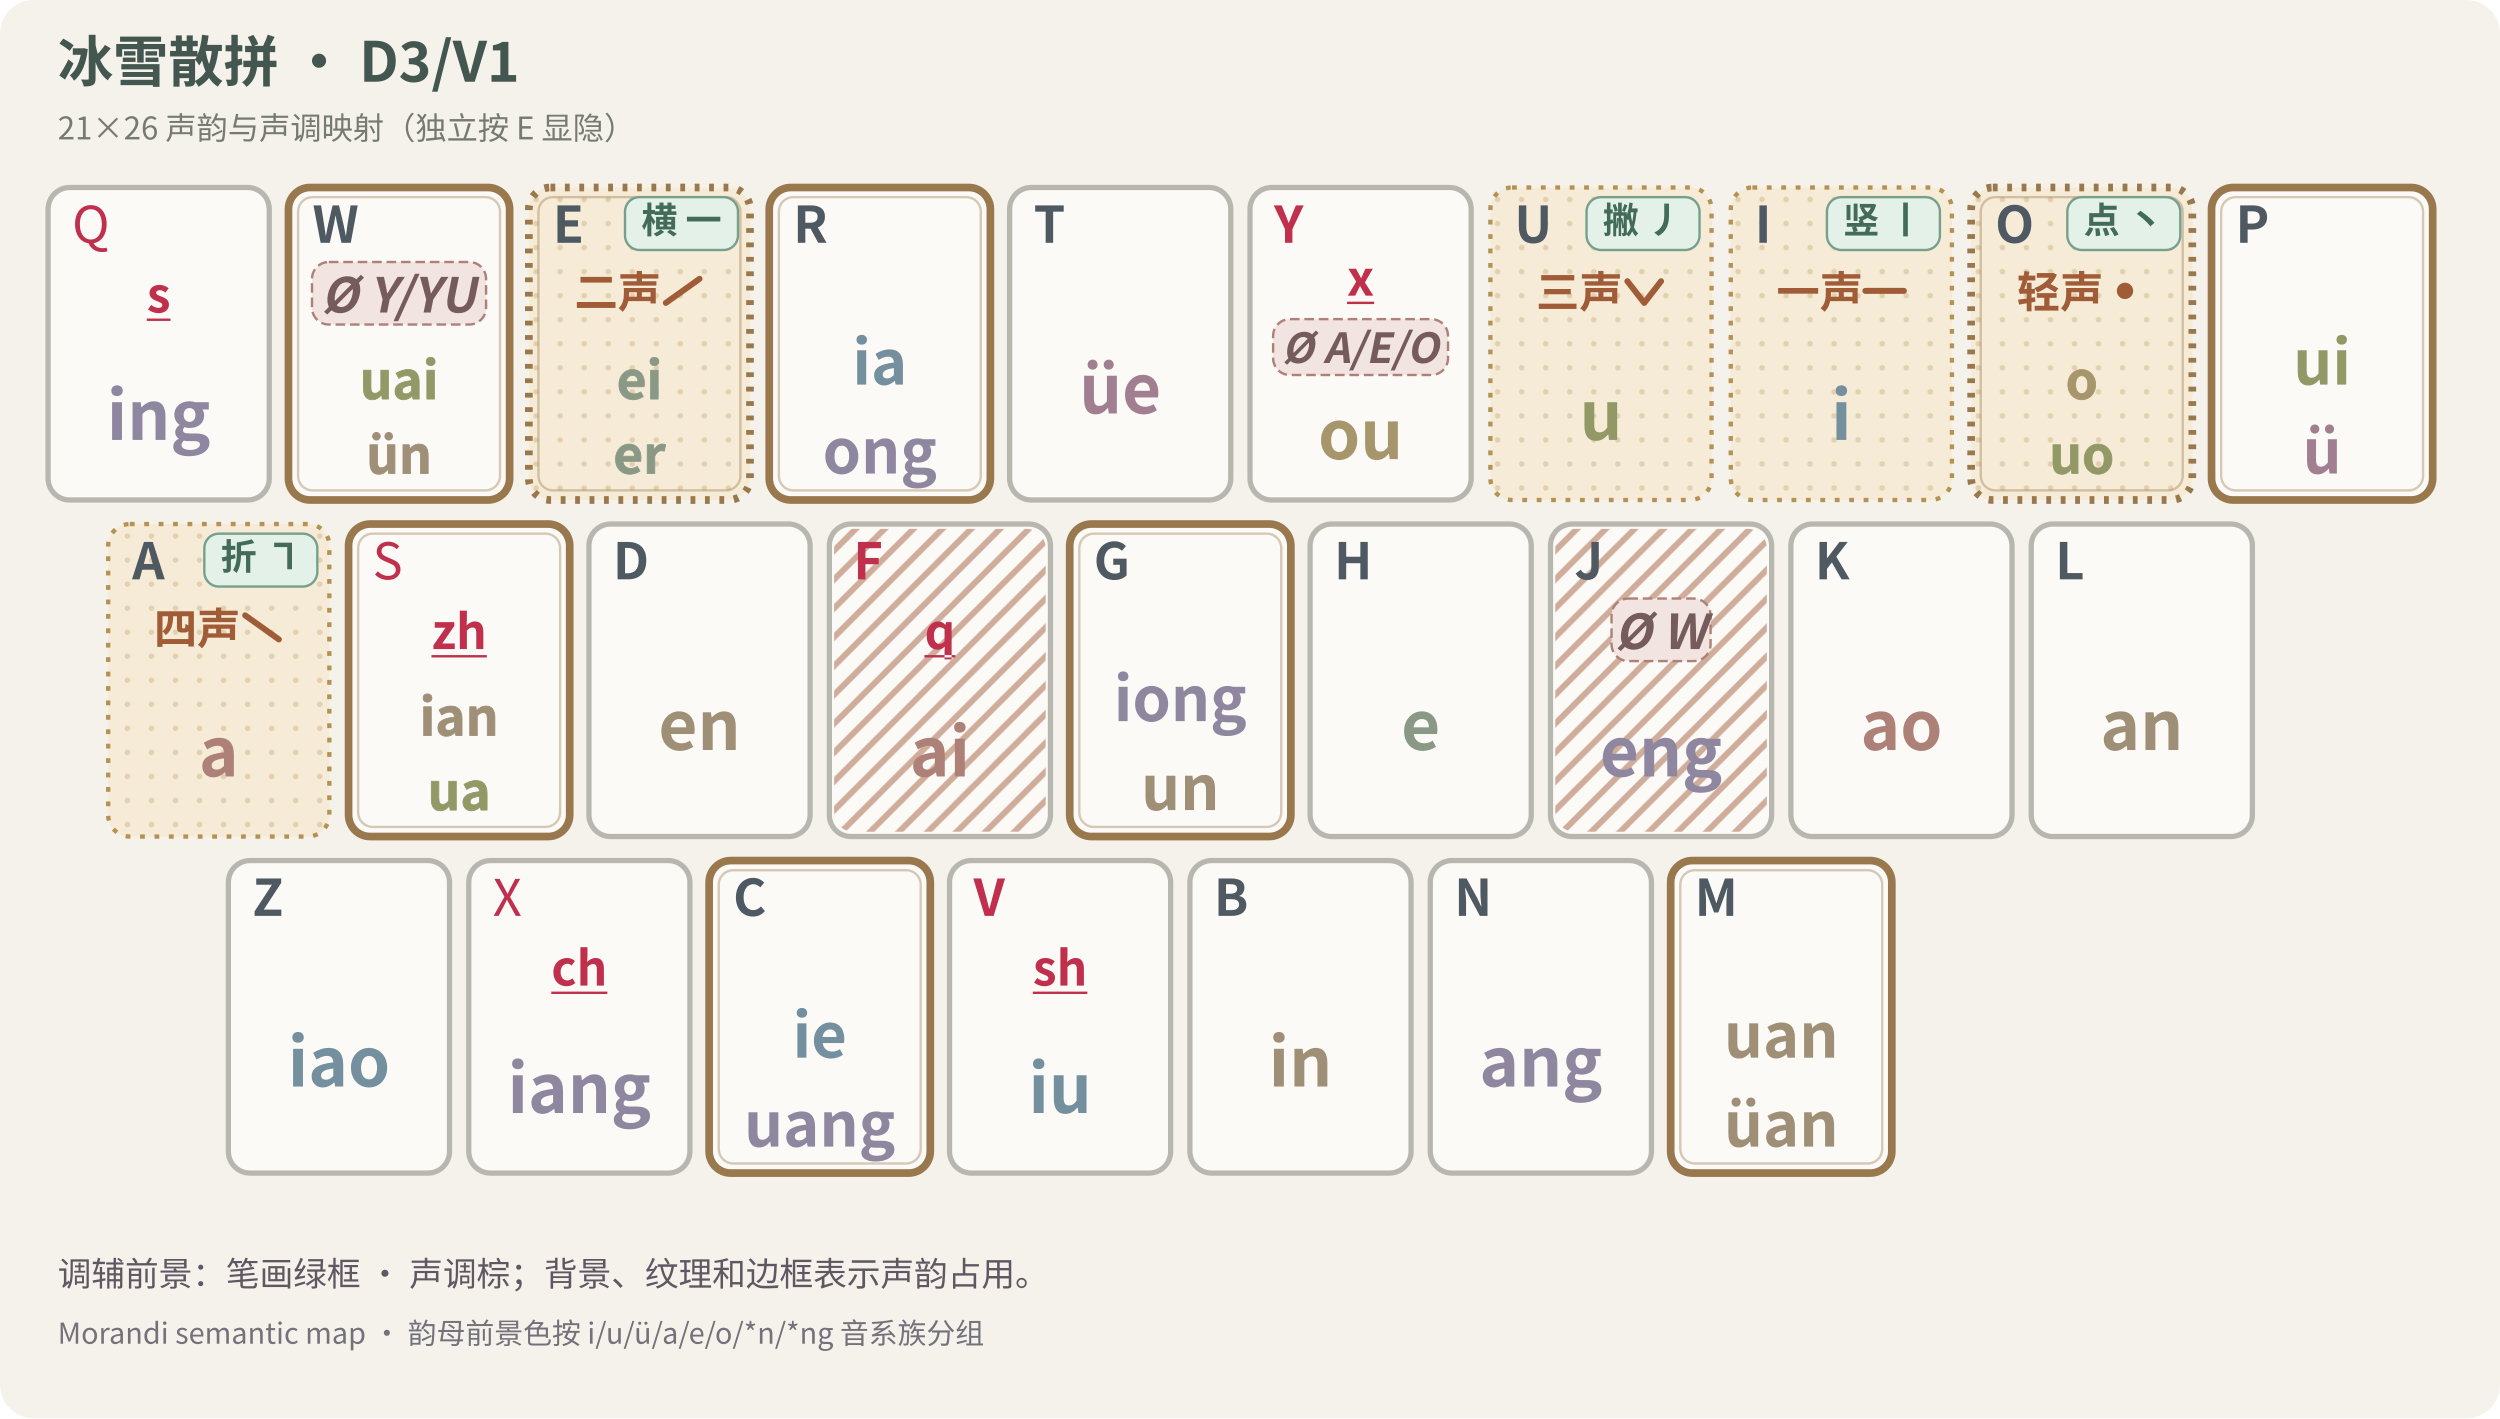
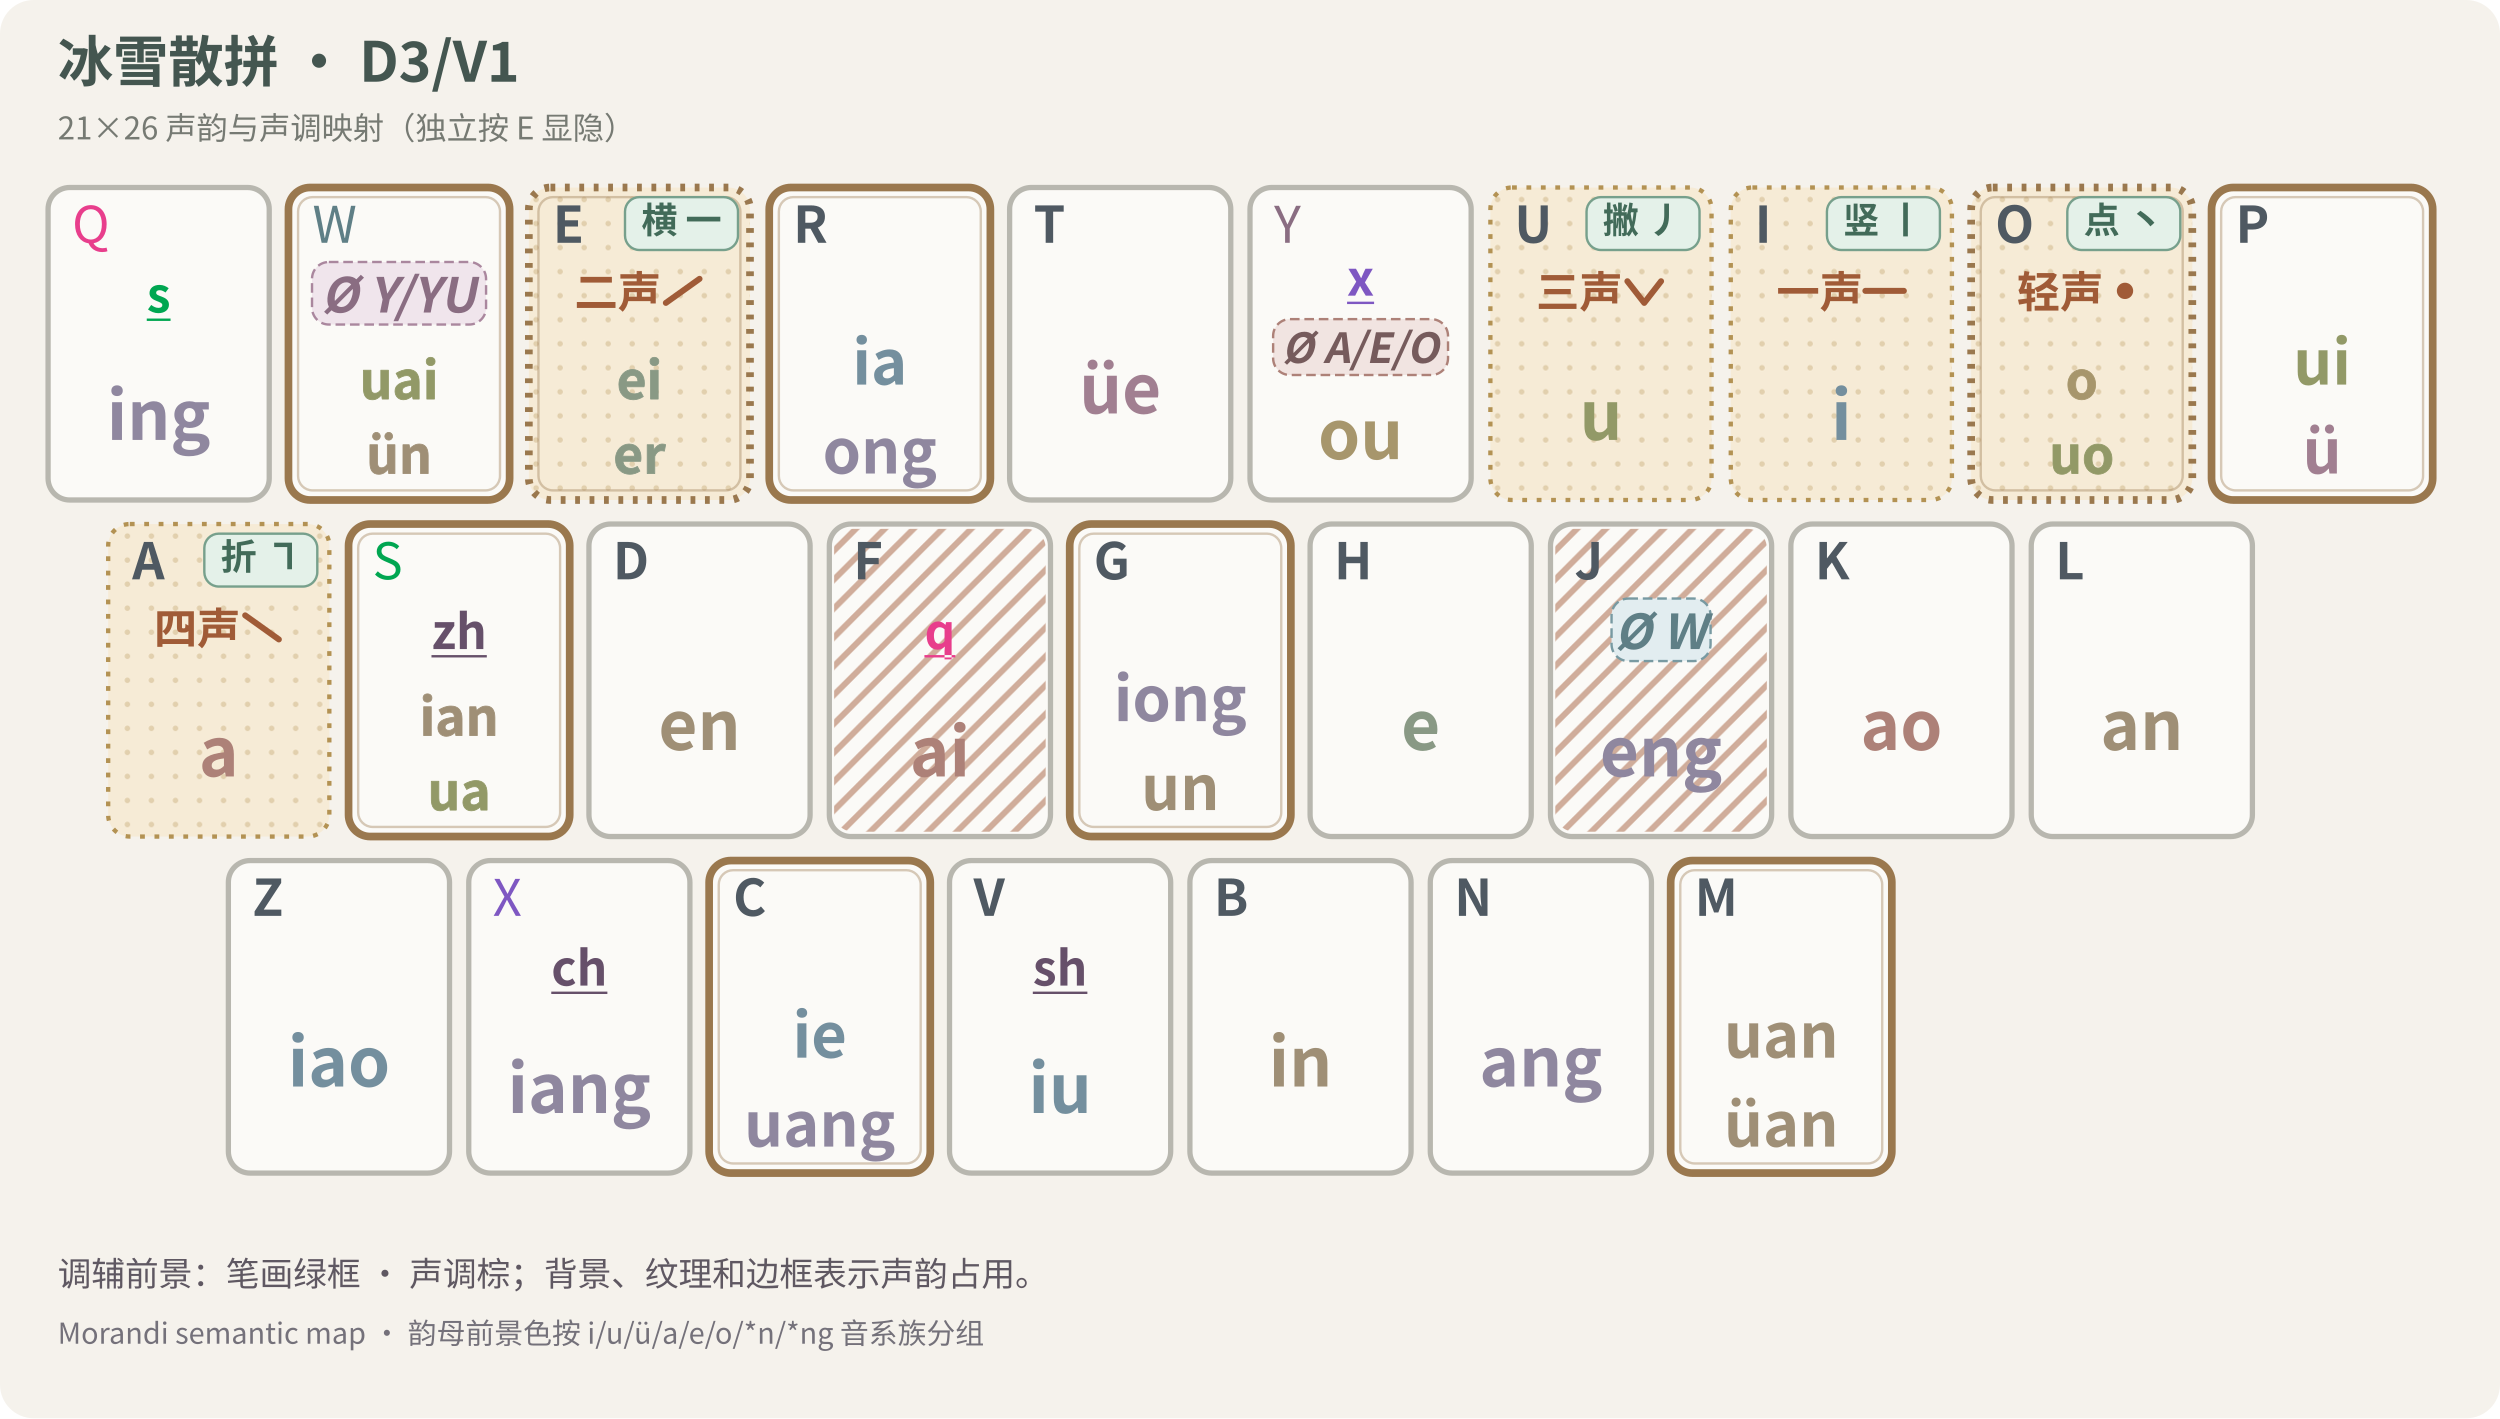
<svg xmlns="http://www.w3.org/2000/svg" class="keysvg nf4-keysvg" viewBox="0 0 1040 590" role="img" aria-labelledby="title desc">
  <defs>
    <pattern id="nf4-both" width="12" height="12" patternUnits="userSpaceOnUse">
      <rect width="12" height="12" fill="#fbfaf7" />
    </pattern>
    <pattern id="nf4-ionly" width="9" height="9" patternUnits="userSpaceOnUse">
      <rect width="9" height="9" fill="#e3eef4" />
      <path d="M2 0V9M7 0V9" stroke="#7399ad" stroke-opacity=".18" />
    </pattern>
    <pattern id="nf4-ronly" width="10" height="10" patternUnits="userSpaceOnUse">
      <rect width="10" height="10" fill="#f6ebd6" />
      <circle cx="3" cy="3" r="1.15" fill="#b39253" fill-opacity=".3" />
    </pattern>
    <pattern id="nf4-none" width="10" height="10" patternUnits="userSpaceOnUse">
      <rect width="10" height="10" fill="#eeece8" />
      <path d="M0 10L10 0" stroke="#aaa6a4" stroke-opacity=".14" />
    </pattern>
    <pattern id="nf4-multi" width="9" height="9" patternUnits="userSpaceOnUse">
      <rect width="9" height="9" fill="#f8efe2" />
      <path d="M-2 2L2-2M0 9L9 0M7 11L11 7" stroke="#9a784e" stroke-width="1.6" stroke-opacity=".27" />
    </pattern>
    <pattern id="nf4-anchor" width="12" height="12" patternUnits="userSpaceOnUse">
      <path d="M-3 3L3-3M0 12L12 0M9 15L15 9" stroke="#a05b37" stroke-width="2.5" stroke-opacity=".48" />
    </pattern>
  </defs>
  <rect width="1040" height="590" rx="14" fill="#f5f2ec" />
  <text x="24" y="34" font-family="Microsoft YaHei UI, Noto Sans CJK SC, sans-serif" font-size="23" fill="#445650" text-anchor="start" font-weight="760">冰雪散拼 · D3/V1</text>
  <text x="24" y="58" font-family="Microsoft YaHei UI, Noto Sans CJK SC, sans-serif" font-size="13" fill="#767a73" text-anchor="start" font-weight="500">21×26 声韵与声调映射（独立按 E 显隐）</text>
  <g data-key="Q" data-role="sound">
    <clipPath id="snow_shenyun_tone-clip-0-0">
      <rect x="23" y="81" width="86" height="124" rx="7" />
    </clipPath>
    <rect x="20" y="78" width="92" height="130" rx="9" fill="#fbfaf7" stroke="#b8b7af" stroke-width="2.2" />
    <g clip-path="url(#snow_shenyun_tone-clip-0-0)">
-       <text x="30" y="101" font-family="Microsoft YaHei UI, Noto Sans CJK SC, sans-serif" font-size="21" fill="#c02f4b" text-anchor="start" font-weight="500" data-key-label="true">Q</text>
-       <text x="66" y="130" text-anchor="middle" font-family="Microsoft YaHei UI, Noto Sans CJK SC, sans-serif" font-size="20" font-weight="700" text-decoration="underline" fill="#c02f4b">s</text>
+       <text x="30" y="101" font-family="Microsoft YaHei UI, Noto Sans CJK SC, sans-serif" font-size="21" fill="#e83e8c" text-anchor="start" font-weight="500" data-key-label="true">Q</text>
+       <text x="66" y="130" text-anchor="middle" font-family="Microsoft YaHei UI, Noto Sans CJK SC, sans-serif" font-size="20" font-weight="700" text-decoration="underline" fill="#00a651">s</text>
      <text x="66" y="183" font-family="Microsoft YaHei UI, Noto Sans CJK SC, sans-serif" font-size="28" fill="#8f879f" text-anchor="middle" font-weight="600" data-final="ing">ing</text>
    </g>
  </g>
  <g data-key="W" data-role="sound" data-multi="true">
    <clipPath id="snow_shenyun_tone-clip-0-1">
      <rect x="123" y="81" width="86" height="124" rx="7" />
    </clipPath>
    <rect x="120" y="78" width="92" height="130" rx="9" fill="#fbfaf7" stroke="#9a784e" stroke-width="3.2" />
    <rect x="124" y="82" width="84" height="122" rx="6" fill="none" stroke="#9a784e" stroke-opacity=".38" />
    <g clip-path="url(#snow_shenyun_tone-clip-0-1)">
-       <text x="130" y="101" font-family="Microsoft YaHei UI, Noto Sans CJK SC, sans-serif" font-size="21" fill="#4f5962" text-anchor="start" font-weight="800" data-key-label="true">W</text>
-       <rect x="129.8" y="109" width="72.4" height="26" rx="7" fill="#f1e4e1" stroke="#ad8178" stroke-dasharray="4 2" />
-       <text x="166" y="130" text-anchor="middle" font-family="Microsoft YaHei UI, Noto Sans CJK SC, sans-serif" font-size="20" font-weight="700" font-style="italic" fill="#765b5c">Ø Y/YU</text>
+       <text x="130" y="101" font-family="Microsoft YaHei UI, Noto Sans CJK SC, sans-serif" font-size="21" fill="#5f7f86" text-anchor="start" font-weight="500" data-key-label="true">W</text>
+       <rect x="129.8" y="109" width="72.4" height="26" rx="7" fill="#f0e5ec" stroke="#aa879e" stroke-dasharray="4 2" />
+       <text x="166" y="130" text-anchor="middle" font-family="Microsoft YaHei UI, Noto Sans CJK SC, sans-serif" font-size="20" font-weight="700" font-style="italic" fill="#8a6d82">Ø Y/YU</text>
      <text x="166" y="166" font-family="Microsoft YaHei UI, Noto Sans CJK SC, sans-serif" font-size="21.39" fill="#929967" text-anchor="middle" font-weight="800" data-final="uai" paint-order="stroke" stroke="#929967" stroke-width="0.35" stroke-linejoin="round">uai</text>
      <text x="166" y="197" font-family="Microsoft YaHei UI, Noto Sans CJK SC, sans-serif" font-size="21.39" fill="#9f8f76" text-anchor="middle" font-weight="800" data-final="vn" paint-order="stroke" stroke="#9f8f76" stroke-width="0.35" stroke-linejoin="round">ün</text>
    </g>
  </g>
  <g data-key="E" data-role="rhyme-auxiliary" data-multi="true">
    <clipPath id="snow_shenyun_tone-clip-0-2">
      <rect x="223" y="81" width="86" height="124" rx="7" />
    </clipPath>
    <rect x="220" y="78" width="92" height="130" rx="9" fill="url(#nf4-ronly)" stroke="#9a784e" stroke-width="3.2" stroke-dasharray="2 4" />
    <rect x="224" y="82" width="84" height="122" rx="6" fill="none" stroke="#9a784e" stroke-opacity=".38" />
    <g clip-path="url(#snow_shenyun_tone-clip-0-2)">
      <text x="230" y="101" font-family="Microsoft YaHei UI, Noto Sans CJK SC, sans-serif" font-size="21" fill="#4f5962" text-anchor="start" font-weight="800" data-key-label="true">E</text>
      <g data-aux-badge="stroke">
        <rect x="260" y="82" width="47" height="22" rx="6" fill="#e4f1e9" stroke="#77a08c" />
        <text x="283.5" y="97" font-family="Microsoft YaHei UI, Noto Sans CJK SC, sans-serif" font-size="15" fill="#426b59" text-anchor="middle" font-weight="750" data-aux-kind="stroke">横 一</text>
      </g>
      <text x="257" y="128" font-family="LXGW WenKai GB, LXGW WenKai, Kaiti SC, STKaiti, KaiTi, AR PL KaitiM GB, serif" font-size="18" fill="#a05b37" text-anchor="middle" font-weight="800" data-aux-kind="tone">二声</text>
      <g transform="translate(284 121)" data-aux-mark="tone" data-tone-mark="ˊ" data-mark-x="284" data-mark-y="121" data-mark-size="18" fill="none" stroke="#a05b37" stroke-width="2.5" stroke-linecap="round" stroke-linejoin="round">
        <path d="M-7 5L7-5" />
      </g>
      <text x="266" y="166" font-family="Microsoft YaHei UI, Noto Sans CJK SC, sans-serif" font-size="21.39" fill="#899985" text-anchor="middle" font-weight="800" data-final="ei" paint-order="stroke" stroke="#899985" stroke-width="0.35" stroke-linejoin="round">ei</text>
      <text x="266" y="197" font-family="Microsoft YaHei UI, Noto Sans CJK SC, sans-serif" font-size="21.39" fill="#899985" text-anchor="middle" font-weight="800" data-final="er" paint-order="stroke" stroke="#899985" stroke-width="0.35" stroke-linejoin="round">er</text>
    </g>
  </g>
  <g data-key="R" data-role="sound" data-multi="true">
    <clipPath id="snow_shenyun_tone-clip-0-3">
      <rect x="323" y="81" width="86" height="124" rx="7" />
    </clipPath>
    <rect x="320" y="78" width="92" height="130" rx="9" fill="#fbfaf7" stroke="#9a784e" stroke-width="3.2" />
    <rect x="324" y="82" width="84" height="122" rx="6" fill="none" stroke="#9a784e" stroke-opacity=".38" />
    <g clip-path="url(#snow_shenyun_tone-clip-0-3)">
      <text x="330" y="101" font-family="Microsoft YaHei UI, Noto Sans CJK SC, sans-serif" font-size="21" fill="#4f5962" text-anchor="start" font-weight="800" data-key-label="true">R</text>
      <text x="366" y="160" font-family="Microsoft YaHei UI, Noto Sans CJK SC, sans-serif" font-size="25.53" fill="#748f9e" text-anchor="middle" font-weight="600" data-final="ia">ia</text>
      <text x="366" y="197" font-family="Microsoft YaHei UI, Noto Sans CJK SC, sans-serif" font-size="25.53" fill="#8f879f" text-anchor="middle" font-weight="600" data-final="ong">ong</text>
    </g>
  </g>
  <g data-key="T" data-role="sound">
    <clipPath id="snow_shenyun_tone-clip-0-4">
      <rect x="423" y="81" width="86" height="124" rx="7" />
    </clipPath>
    <rect x="420" y="78" width="92" height="130" rx="9" fill="#fbfaf7" stroke="#b8b7af" stroke-width="2.2" />
    <g clip-path="url(#snow_shenyun_tone-clip-0-4)">
      <text x="430" y="101" font-family="Microsoft YaHei UI, Noto Sans CJK SC, sans-serif" font-size="21" fill="#4f5962" text-anchor="start" font-weight="800" data-key-label="true">T</text>
      <text x="466" y="172" font-family="Microsoft YaHei UI, Noto Sans CJK SC, sans-serif" font-size="28" fill="#a17f91" text-anchor="middle" font-weight="600" data-final="ve">üe</text>
    </g>
  </g>
  <g data-key="Y" data-role="sound">
    <clipPath id="snow_shenyun_tone-clip-0-5">
      <rect x="523" y="81" width="86" height="124" rx="7" />
    </clipPath>
    <rect x="520" y="78" width="92" height="130" rx="9" fill="#fbfaf7" stroke="#b8b7af" stroke-width="2.2" />
    <g clip-path="url(#snow_shenyun_tone-clip-0-5)">
-       <text x="530" y="101" font-family="Microsoft YaHei UI, Noto Sans CJK SC, sans-serif" font-size="21" fill="#c02f4b" text-anchor="start" font-weight="800" data-key-label="true">Y</text>
-       <text x="566" y="123" text-anchor="middle" font-family="Microsoft YaHei UI, Noto Sans CJK SC, sans-serif" font-size="20" font-weight="700" text-decoration="underline" fill="#c02f4b">x</text>
+       <text x="530" y="101" font-family="Microsoft YaHei UI, Noto Sans CJK SC, sans-serif" font-size="21" fill="#8a6d82" text-anchor="start" font-weight="500" data-key-label="true">Y</text>
+       <text x="566" y="123" text-anchor="middle" font-family="Microsoft YaHei UI, Noto Sans CJK SC, sans-serif" font-size="20" font-weight="700" text-decoration="underline" fill="#7e57c2">x</text>
      <rect x="529.621" y="132.759" width="72.759" height="23.241" rx="7" fill="#f1e4e1" stroke="#ad8178" stroke-dasharray="4 2" />
      <text x="566" y="151" text-anchor="middle" font-family="Microsoft YaHei UI, Noto Sans CJK SC, sans-serif" font-size="17.241" font-weight="700" font-style="italic" fill="#765b5c">Ø A/E/O</text>
      <text x="566" y="191" font-family="Microsoft YaHei UI, Noto Sans CJK SC, sans-serif" font-size="28" fill="#a7966c" text-anchor="middle" font-weight="600" data-final="ou">ou</text>
    </g>
  </g>
  <g data-key="U" data-role="rhyme-auxiliary">
    <clipPath id="snow_shenyun_tone-clip-0-6">
      <rect x="623" y="81" width="86" height="124" rx="7" />
    </clipPath>
    <rect x="620" y="78" width="92" height="130" rx="9" fill="url(#nf4-ronly)" stroke="#b39253" stroke-width="1.8" stroke-dasharray="2 4" />
    <g clip-path="url(#snow_shenyun_tone-clip-0-6)">
      <text x="630" y="101" font-family="Microsoft YaHei UI, Noto Sans CJK SC, sans-serif" font-size="21" fill="#4f5962" text-anchor="start" font-weight="800" data-key-label="true">U</text>
      <g data-aux-badge="stroke">
        <rect x="660" y="82" width="47" height="22" rx="6" fill="#e4f1e9" stroke="#77a08c" />
        <text x="683.5" y="97" font-family="Microsoft YaHei UI, Noto Sans CJK SC, sans-serif" font-size="15" fill="#426b59" text-anchor="middle" font-weight="750" data-aux-kind="stroke">撇 丿</text>
      </g>
      <text x="657" y="128" font-family="LXGW WenKai GB, LXGW WenKai, Kaiti SC, STKaiti, KaiTi, AR PL KaitiM GB, serif" font-size="18" fill="#a05b37" text-anchor="middle" font-weight="800" data-aux-kind="tone">三声</text>
      <g transform="translate(684 121)" data-aux-mark="tone" data-tone-mark="ˇ" data-mark-x="684" data-mark-y="121" data-mark-size="18" fill="none" stroke="#a05b37" stroke-width="2.5" stroke-linecap="round" stroke-linejoin="round">
        <path d="M-7-4L0 5L7-4" />
      </g>
      <text x="666" y="183" font-family="Microsoft YaHei UI, Noto Sans CJK SC, sans-serif" font-size="28" fill="#929967" text-anchor="middle" font-weight="600" data-final="u">u</text>
    </g>
  </g>
  <g data-key="I" data-role="rhyme-auxiliary">
    <clipPath id="snow_shenyun_tone-clip-0-7">
      <rect x="723" y="81" width="86" height="124" rx="7" />
    </clipPath>
    <rect x="720" y="78" width="92" height="130" rx="9" fill="url(#nf4-ronly)" stroke="#b39253" stroke-width="1.8" stroke-dasharray="2 4" />
    <g clip-path="url(#snow_shenyun_tone-clip-0-7)">
      <text x="730" y="101" font-family="Microsoft YaHei UI, Noto Sans CJK SC, sans-serif" font-size="21" fill="#4f5962" text-anchor="start" font-weight="800" data-key-label="true">I</text>
      <g data-aux-badge="stroke">
        <rect x="760" y="82" width="47" height="22" rx="6" fill="#e4f1e9" stroke="#77a08c" />
        <text x="783.5" y="97" font-family="Microsoft YaHei UI, Noto Sans CJK SC, sans-serif" font-size="15" fill="#426b59" text-anchor="middle" font-weight="750" data-aux-kind="stroke">竖 丨</text>
      </g>
      <text x="757" y="128" font-family="LXGW WenKai GB, LXGW WenKai, Kaiti SC, STKaiti, KaiTi, AR PL KaitiM GB, serif" font-size="18" fill="#a05b37" text-anchor="middle" font-weight="800" data-aux-kind="tone">一声</text>
      <g transform="translate(784 121)" data-aux-mark="tone" data-tone-mark="ˉ" data-mark-x="784" data-mark-y="121" data-mark-size="18" fill="none" stroke="#a05b37" stroke-width="2.5" stroke-linecap="round" stroke-linejoin="round">
        <path d="M-8 0H8" />
      </g>
      <text x="766" y="183" font-family="Microsoft YaHei UI, Noto Sans CJK SC, sans-serif" font-size="28" fill="#748f9e" text-anchor="middle" font-weight="600" data-final="i">i</text>
    </g>
  </g>
  <g data-key="O" data-role="rhyme-auxiliary" data-multi="true">
    <clipPath id="snow_shenyun_tone-clip-0-8">
      <rect x="823" y="81" width="86" height="124" rx="7" />
    </clipPath>
    <rect x="820" y="78" width="92" height="130" rx="9" fill="url(#nf4-ronly)" stroke="#9a784e" stroke-width="3.2" stroke-dasharray="2 4" />
    <rect x="824" y="82" width="84" height="122" rx="6" fill="none" stroke="#9a784e" stroke-opacity=".38" />
    <g clip-path="url(#snow_shenyun_tone-clip-0-8)">
      <text x="830" y="101" font-family="Microsoft YaHei UI, Noto Sans CJK SC, sans-serif" font-size="21" fill="#4f5962" text-anchor="start" font-weight="800" data-key-label="true">O</text>
      <g data-aux-badge="stroke">
        <rect x="860" y="82" width="47" height="22" rx="6" fill="#e4f1e9" stroke="#77a08c" />
        <text x="883.5" y="97" font-family="Microsoft YaHei UI, Noto Sans CJK SC, sans-serif" font-size="15" fill="#426b59" text-anchor="middle" font-weight="750" data-aux-kind="stroke">点 丶</text>
      </g>
      <text x="857" y="128" font-family="LXGW WenKai GB, LXGW WenKai, Kaiti SC, STKaiti, KaiTi, AR PL KaitiM GB, serif" font-size="18" fill="#a05b37" text-anchor="middle" font-weight="800" data-aux-kind="tone">轻声</text>
      <g transform="translate(884 121)" data-aux-mark="tone" data-tone-mark="·" data-mark-x="884" data-mark-y="121" data-mark-size="18" fill="none" stroke="#a05b37" stroke-width="2.5" stroke-linecap="round" stroke-linejoin="round">
        <circle cx="0" cy="0" r="3.4" fill="#a05b37" stroke="none" />
      </g>
      <text x="866" y="166" font-family="Microsoft YaHei UI, Noto Sans CJK SC, sans-serif" font-size="21.39" fill="#a7966c" text-anchor="middle" font-weight="800" data-final="o" paint-order="stroke" stroke="#a7966c" stroke-width="0.35" stroke-linejoin="round">o</text>
      <text x="866" y="197" font-family="Microsoft YaHei UI, Noto Sans CJK SC, sans-serif" font-size="21.39" fill="#929967" text-anchor="middle" font-weight="800" data-final="uo" paint-order="stroke" stroke="#929967" stroke-width="0.35" stroke-linejoin="round">uo</text>
    </g>
  </g>
  <g data-key="P" data-role="sound" data-multi="true">
    <clipPath id="snow_shenyun_tone-clip-0-9">
      <rect x="923" y="81" width="86" height="124" rx="7" />
    </clipPath>
    <rect x="920" y="78" width="92" height="130" rx="9" fill="#fbfaf7" stroke="#9a784e" stroke-width="3.2" />
    <rect x="924" y="82" width="84" height="122" rx="6" fill="none" stroke="#9a784e" stroke-opacity=".38" />
    <g clip-path="url(#snow_shenyun_tone-clip-0-9)">
      <text x="930" y="101" font-family="Microsoft YaHei UI, Noto Sans CJK SC, sans-serif" font-size="21" fill="#4f5962" text-anchor="start" font-weight="800" data-key-label="true">P</text>
      <text x="966" y="160" font-family="Microsoft YaHei UI, Noto Sans CJK SC, sans-serif" font-size="25.53" fill="#929967" text-anchor="middle" font-weight="600" data-final="ui">ui</text>
      <text x="966" y="197" font-family="Microsoft YaHei UI, Noto Sans CJK SC, sans-serif" font-size="25.53" fill="#a17f91" text-anchor="middle" font-weight="600" data-final="v">ü</text>
    </g>
  </g>
  <g data-key="A" data-role="rhyme-auxiliary">
    <clipPath id="snow_shenyun_tone-clip-1-0">
      <rect x="48" y="221" width="86" height="124" rx="7" />
    </clipPath>
    <rect x="45" y="218" width="92" height="130" rx="9" fill="url(#nf4-ronly)" stroke="#b39253" stroke-width="1.8" stroke-dasharray="2 4" />
    <g clip-path="url(#snow_shenyun_tone-clip-1-0)">
      <text x="55" y="241" font-family="Microsoft YaHei UI, Noto Sans CJK SC, sans-serif" font-size="21" fill="#4f5962" text-anchor="start" font-weight="800" data-key-label="true">A</text>
      <g data-aux-badge="stroke">
        <rect x="85" y="222" width="47" height="22" rx="6" fill="#e4f1e9" stroke="#77a08c" />
        <text x="108.5" y="237" font-family="Microsoft YaHei UI, Noto Sans CJK SC, sans-serif" font-size="15" fill="#426b59" text-anchor="middle" font-weight="750" data-aux-kind="stroke">折 ㇕</text>
      </g>
      <text x="82" y="268" font-family="LXGW WenKai GB, LXGW WenKai, Kaiti SC, STKaiti, KaiTi, AR PL KaitiM GB, serif" font-size="18" fill="#a05b37" text-anchor="middle" font-weight="800" data-aux-kind="tone">四声</text>
      <g transform="translate(109 261)" data-aux-mark="tone" data-tone-mark="ˋ" data-mark-x="109" data-mark-y="261" data-mark-size="18" fill="none" stroke="#a05b37" stroke-width="2.5" stroke-linecap="round" stroke-linejoin="round">
        <path d="M-7-5L7 5" />
      </g>
      <text x="91" y="323" font-family="Microsoft YaHei UI, Noto Sans CJK SC, sans-serif" font-size="28" fill="#ad8178" text-anchor="middle" font-weight="600" data-final="a">a</text>
    </g>
  </g>
  <g data-key="S" data-role="sound" data-multi="true">
    <clipPath id="snow_shenyun_tone-clip-1-1">
      <rect x="148" y="221" width="86" height="124" rx="7" />
    </clipPath>
    <rect x="145" y="218" width="92" height="130" rx="9" fill="#fbfaf7" stroke="#9a784e" stroke-width="3.2" />
    <rect x="149" y="222" width="84" height="122" rx="6" fill="none" stroke="#9a784e" stroke-opacity=".38" />
    <g clip-path="url(#snow_shenyun_tone-clip-1-1)">
-       <text x="155" y="241" font-family="Microsoft YaHei UI, Noto Sans CJK SC, sans-serif" font-size="21" fill="#c02f4b" text-anchor="start" font-weight="500" data-key-label="true">S</text>
-       <text x="191" y="270" text-anchor="middle" font-family="Microsoft YaHei UI, Noto Sans CJK SC, sans-serif" font-size="20" font-weight="700" text-decoration="underline" fill="#c02f4b">zh</text>
+       <text x="155" y="241" font-family="Microsoft YaHei UI, Noto Sans CJK SC, sans-serif" font-size="21" fill="#00a651" text-anchor="start" font-weight="500" data-key-label="true">S</text>
+       <text x="191" y="270" text-anchor="middle" font-family="Microsoft YaHei UI, Noto Sans CJK SC, sans-serif" font-size="20" font-weight="700" text-decoration="underline" fill="#66506a">zh</text>
      <text x="191" y="306" font-family="Microsoft YaHei UI, Noto Sans CJK SC, sans-serif" font-size="21.39" fill="#9f8f76" text-anchor="middle" font-weight="800" data-final="ian" paint-order="stroke" stroke="#9f8f76" stroke-width="0.35" stroke-linejoin="round">ian</text>
      <text x="191" y="337" font-family="Microsoft YaHei UI, Noto Sans CJK SC, sans-serif" font-size="21.39" fill="#929967" text-anchor="middle" font-weight="800" data-final="ua" paint-order="stroke" stroke="#929967" stroke-width="0.35" stroke-linejoin="round">ua</text>
    </g>
  </g>
  <g data-key="D" data-role="sound">
    <clipPath id="snow_shenyun_tone-clip-1-2">
      <rect x="248" y="221" width="86" height="124" rx="7" />
    </clipPath>
    <rect x="245" y="218" width="92" height="130" rx="9" fill="#fbfaf7" stroke="#b8b7af" stroke-width="2.2" />
    <g clip-path="url(#snow_shenyun_tone-clip-1-2)">
      <text x="255" y="241" font-family="Microsoft YaHei UI, Noto Sans CJK SC, sans-serif" font-size="21" fill="#4f5962" text-anchor="start" font-weight="800" data-key-label="true">D</text>
      <text x="291" y="312" font-family="Microsoft YaHei UI, Noto Sans CJK SC, sans-serif" font-size="28" fill="#9f8f76" text-anchor="middle" font-weight="600" data-final="en">en</text>
    </g>
  </g>
  <g data-key="F" data-role="sound">
    <clipPath id="snow_shenyun_tone-clip-1-3">
      <rect x="348" y="221" width="86" height="124" rx="7" />
    </clipPath>
    <rect x="345" y="218" width="92" height="130" rx="9" fill="#fbfaf7" stroke="#b8b7af" stroke-width="2.2" />
    <rect x="347" y="220" width="88" height="126" rx="8" fill="url(#nf4-anchor)" pointer-events="none" />
    <g clip-path="url(#snow_shenyun_tone-clip-1-3)">
-       <text x="355" y="241" font-family="Microsoft YaHei UI, Noto Sans CJK SC, sans-serif" font-size="21" fill="#c02f4b" text-anchor="start" font-weight="800" data-key-label="true">F</text>
-       <text x="391" y="270" text-anchor="middle" font-family="Microsoft YaHei UI, Noto Sans CJK SC, sans-serif" font-size="20" font-weight="700" text-decoration="underline" fill="#c02f4b">q</text>
+       <text x="355" y="241" font-family="Microsoft YaHei UI, Noto Sans CJK SC, sans-serif" font-size="21" fill="#4f5962" text-anchor="start" font-weight="800" data-key-label="true">F</text>
+       <text x="391" y="270" text-anchor="middle" font-family="Microsoft YaHei UI, Noto Sans CJK SC, sans-serif" font-size="20" font-weight="700" text-decoration="underline" fill="#e83e8c">q</text>
      <text x="391" y="323" font-family="Microsoft YaHei UI, Noto Sans CJK SC, sans-serif" font-size="28" fill="#ad8178" text-anchor="middle" font-weight="600" data-final="ai">ai</text>
    </g>
  </g>
  <g data-key="G" data-role="sound" data-multi="true">
    <clipPath id="snow_shenyun_tone-clip-1-4">
      <rect x="448" y="221" width="86" height="124" rx="7" />
    </clipPath>
    <rect x="445" y="218" width="92" height="130" rx="9" fill="#fbfaf7" stroke="#9a784e" stroke-width="3.2" />
    <rect x="449" y="222" width="84" height="122" rx="6" fill="none" stroke="#9a784e" stroke-opacity=".38" />
    <g clip-path="url(#snow_shenyun_tone-clip-1-4)">
      <text x="455" y="241" font-family="Microsoft YaHei UI, Noto Sans CJK SC, sans-serif" font-size="21" fill="#4f5962" text-anchor="start" font-weight="800" data-key-label="true">G</text>
      <text x="491" y="300" font-family="Microsoft YaHei UI, Noto Sans CJK SC, sans-serif" font-size="25.53" fill="#8f879f" text-anchor="middle" font-weight="600" data-final="iong">iong</text>
      <text x="491" y="337" font-family="Microsoft YaHei UI, Noto Sans CJK SC, sans-serif" font-size="25.53" fill="#9f8f76" text-anchor="middle" font-weight="600" data-final="un">un</text>
    </g>
  </g>
  <g data-key="H" data-role="sound">
    <clipPath id="snow_shenyun_tone-clip-1-5">
      <rect x="548" y="221" width="86" height="124" rx="7" />
    </clipPath>
    <rect x="545" y="218" width="92" height="130" rx="9" fill="#fbfaf7" stroke="#b8b7af" stroke-width="2.2" />
    <g clip-path="url(#snow_shenyun_tone-clip-1-5)">
      <text x="555" y="241" font-family="Microsoft YaHei UI, Noto Sans CJK SC, sans-serif" font-size="21" fill="#4f5962" text-anchor="start" font-weight="800" data-key-label="true">H</text>
      <text x="591" y="312" font-family="Microsoft YaHei UI, Noto Sans CJK SC, sans-serif" font-size="28" fill="#899985" text-anchor="middle" font-weight="600" data-final="e">e</text>
    </g>
  </g>
  <g data-key="J" data-role="sound">
    <clipPath id="snow_shenyun_tone-clip-1-6">
      <rect x="648" y="221" width="86" height="124" rx="7" />
    </clipPath>
    <rect x="645" y="218" width="92" height="130" rx="9" fill="#fbfaf7" stroke="#b8b7af" stroke-width="2.2" />
    <rect x="647" y="220" width="88" height="126" rx="8" fill="url(#nf4-anchor)" pointer-events="none" />
    <g clip-path="url(#snow_shenyun_tone-clip-1-6)">
      <text x="655" y="241" font-family="Microsoft YaHei UI, Noto Sans CJK SC, sans-serif" font-size="21" fill="#4f5962" text-anchor="start" font-weight="800" data-key-label="true">J</text>
-       <rect x="670.4" y="249" width="41.2" height="26" rx="7" fill="#f1e4e1" stroke="#ad8178" stroke-dasharray="4 2" />
-       <text x="691" y="270" text-anchor="middle" font-family="Microsoft YaHei UI, Noto Sans CJK SC, sans-serif" font-size="20" font-weight="700" font-style="italic" fill="#765b5c">Ø W</text>
+       <rect x="670.4" y="249" width="41.2" height="26" rx="7" fill="#e2edf0" stroke="#789aa2" stroke-dasharray="4 2" />
+       <text x="691" y="270" text-anchor="middle" font-family="Microsoft YaHei UI, Noto Sans CJK SC, sans-serif" font-size="20" font-weight="700" font-style="italic" fill="#5f7f86">Ø W</text>
      <text x="691" y="323" font-family="Microsoft YaHei UI, Noto Sans CJK SC, sans-serif" font-size="28" fill="#8f879f" text-anchor="middle" font-weight="600" data-final="eng">eng</text>
    </g>
  </g>
  <g data-key="K" data-role="sound">
    <clipPath id="snow_shenyun_tone-clip-1-7">
      <rect x="748" y="221" width="86" height="124" rx="7" />
    </clipPath>
    <rect x="745" y="218" width="92" height="130" rx="9" fill="#fbfaf7" stroke="#b8b7af" stroke-width="2.2" />
    <g clip-path="url(#snow_shenyun_tone-clip-1-7)">
      <text x="755" y="241" font-family="Microsoft YaHei UI, Noto Sans CJK SC, sans-serif" font-size="21" fill="#4f5962" text-anchor="start" font-weight="800" data-key-label="true">K</text>
      <text x="791" y="312" font-family="Microsoft YaHei UI, Noto Sans CJK SC, sans-serif" font-size="28" fill="#ad8178" text-anchor="middle" font-weight="600" data-final="ao">ao</text>
    </g>
  </g>
  <g data-key="L" data-role="sound">
    <clipPath id="snow_shenyun_tone-clip-1-8">
      <rect x="848" y="221" width="86" height="124" rx="7" />
    </clipPath>
    <rect x="845" y="218" width="92" height="130" rx="9" fill="#fbfaf7" stroke="#b8b7af" stroke-width="2.2" />
    <g clip-path="url(#snow_shenyun_tone-clip-1-8)">
      <text x="855" y="241" font-family="Microsoft YaHei UI, Noto Sans CJK SC, sans-serif" font-size="21" fill="#4f5962" text-anchor="start" font-weight="800" data-key-label="true">L</text>
      <text x="891" y="312" font-family="Microsoft YaHei UI, Noto Sans CJK SC, sans-serif" font-size="28" fill="#9f8f76" text-anchor="middle" font-weight="600" data-final="an">an</text>
    </g>
  </g>
  <g data-key="Z" data-role="sound">
    <clipPath id="snow_shenyun_tone-clip-2-0">
      <rect x="98" y="361" width="86" height="124" rx="7" />
    </clipPath>
    <rect x="95" y="358" width="92" height="130" rx="9" fill="#fbfaf7" stroke="#b8b7af" stroke-width="2.2" />
    <g clip-path="url(#snow_shenyun_tone-clip-2-0)">
      <text x="105" y="381" font-family="Microsoft YaHei UI, Noto Sans CJK SC, sans-serif" font-size="21" fill="#4f5962" text-anchor="start" font-weight="800" data-key-label="true">Z</text>
      <text x="141" y="452" font-family="Microsoft YaHei UI, Noto Sans CJK SC, sans-serif" font-size="28" fill="#748f9e" text-anchor="middle" font-weight="600" data-final="iao">iao</text>
    </g>
  </g>
  <g data-key="X" data-role="sound">
    <clipPath id="snow_shenyun_tone-clip-2-1">
      <rect x="198" y="361" width="86" height="124" rx="7" />
    </clipPath>
    <rect x="195" y="358" width="92" height="130" rx="9" fill="#fbfaf7" stroke="#b8b7af" stroke-width="2.2" />
    <g clip-path="url(#snow_shenyun_tone-clip-2-1)">
-       <text x="205" y="381" font-family="Microsoft YaHei UI, Noto Sans CJK SC, sans-serif" font-size="21" fill="#c02f4b" text-anchor="start" font-weight="500" data-key-label="true">X</text>
-       <text x="241" y="410" text-anchor="middle" font-family="Microsoft YaHei UI, Noto Sans CJK SC, sans-serif" font-size="20" font-weight="700" text-decoration="underline" fill="#c02f4b">ch</text>
+       <text x="205" y="381" font-family="Microsoft YaHei UI, Noto Sans CJK SC, sans-serif" font-size="21" fill="#7e57c2" text-anchor="start" font-weight="500" data-key-label="true">X</text>
+       <text x="241" y="410" text-anchor="middle" font-family="Microsoft YaHei UI, Noto Sans CJK SC, sans-serif" font-size="20" font-weight="700" text-decoration="underline" fill="#66506a">ch</text>
      <text x="241" y="463" font-family="Microsoft YaHei UI, Noto Sans CJK SC, sans-serif" font-size="28" fill="#8f879f" text-anchor="middle" font-weight="600" data-final="iang">iang</text>
    </g>
  </g>
  <g data-key="C" data-role="sound" data-multi="true">
    <clipPath id="snow_shenyun_tone-clip-2-2">
      <rect x="298" y="361" width="86" height="124" rx="7" />
    </clipPath>
    <rect x="295" y="358" width="92" height="130" rx="9" fill="#fbfaf7" stroke="#9a784e" stroke-width="3.2" />
    <rect x="299" y="362" width="84" height="122" rx="6" fill="none" stroke="#9a784e" stroke-opacity=".38" />
    <g clip-path="url(#snow_shenyun_tone-clip-2-2)">
      <text x="305" y="381" font-family="Microsoft YaHei UI, Noto Sans CJK SC, sans-serif" font-size="21" fill="#4f5962" text-anchor="start" font-weight="800" data-key-label="true">C</text>
      <text x="341" y="440" font-family="Microsoft YaHei UI, Noto Sans CJK SC, sans-serif" font-size="25.53" fill="#748f9e" text-anchor="middle" font-weight="600" data-final="ie">ie</text>
      <text x="341" y="477" font-family="Microsoft YaHei UI, Noto Sans CJK SC, sans-serif" font-size="25.53" fill="#8f879f" text-anchor="middle" font-weight="600" data-final="uang">uang</text>
    </g>
  </g>
  <g data-key="V" data-role="sound">
    <clipPath id="snow_shenyun_tone-clip-2-3">
      <rect x="398" y="361" width="86" height="124" rx="7" />
    </clipPath>
    <rect x="395" y="358" width="92" height="130" rx="9" fill="#fbfaf7" stroke="#b8b7af" stroke-width="2.2" />
    <g clip-path="url(#snow_shenyun_tone-clip-2-3)">
-       <text x="405" y="381" font-family="Microsoft YaHei UI, Noto Sans CJK SC, sans-serif" font-size="21" fill="#c02f4b" text-anchor="start" font-weight="800" data-key-label="true">V</text>
-       <text x="441" y="410" text-anchor="middle" font-family="Microsoft YaHei UI, Noto Sans CJK SC, sans-serif" font-size="20" font-weight="700" text-decoration="underline" fill="#c02f4b">sh</text>
+       <text x="405" y="381" font-family="Microsoft YaHei UI, Noto Sans CJK SC, sans-serif" font-size="21" fill="#4f5962" text-anchor="start" font-weight="800" data-key-label="true">V</text>
+       <text x="441" y="410" text-anchor="middle" font-family="Microsoft YaHei UI, Noto Sans CJK SC, sans-serif" font-size="20" font-weight="700" text-decoration="underline" fill="#66506a">sh</text>
      <text x="441" y="463" font-family="Microsoft YaHei UI, Noto Sans CJK SC, sans-serif" font-size="28" fill="#748f9e" text-anchor="middle" font-weight="600" data-final="iu">iu</text>
    </g>
  </g>
  <g data-key="B" data-role="sound">
    <clipPath id="snow_shenyun_tone-clip-2-4">
      <rect x="498" y="361" width="86" height="124" rx="7" />
    </clipPath>
    <rect x="495" y="358" width="92" height="130" rx="9" fill="#fbfaf7" stroke="#b8b7af" stroke-width="2.2" />
    <g clip-path="url(#snow_shenyun_tone-clip-2-4)">
      <text x="505" y="381" font-family="Microsoft YaHei UI, Noto Sans CJK SC, sans-serif" font-size="21" fill="#4f5962" text-anchor="start" font-weight="800" data-key-label="true">B</text>
      <text x="541" y="452" font-family="Microsoft YaHei UI, Noto Sans CJK SC, sans-serif" font-size="28" fill="#9f8f76" text-anchor="middle" font-weight="600" data-final="in">in</text>
    </g>
  </g>
  <g data-key="N" data-role="sound">
    <clipPath id="snow_shenyun_tone-clip-2-5">
      <rect x="598" y="361" width="86" height="124" rx="7" />
    </clipPath>
    <rect x="595" y="358" width="92" height="130" rx="9" fill="#fbfaf7" stroke="#b8b7af" stroke-width="2.2" />
    <g clip-path="url(#snow_shenyun_tone-clip-2-5)">
      <text x="605" y="381" font-family="Microsoft YaHei UI, Noto Sans CJK SC, sans-serif" font-size="21" fill="#4f5962" text-anchor="start" font-weight="800" data-key-label="true">N</text>
      <text x="641" y="452" font-family="Microsoft YaHei UI, Noto Sans CJK SC, sans-serif" font-size="28" fill="#8f879f" text-anchor="middle" font-weight="600" data-final="ang">ang</text>
    </g>
  </g>
  <g data-key="M" data-role="sound" data-multi="true">
    <clipPath id="snow_shenyun_tone-clip-2-6">
      <rect x="698" y="361" width="86" height="124" rx="7" />
    </clipPath>
    <rect x="695" y="358" width="92" height="130" rx="9" fill="#fbfaf7" stroke="#9a784e" stroke-width="3.2" />
    <rect x="699" y="362" width="84" height="122" rx="6" fill="none" stroke="#9a784e" stroke-opacity=".38" />
    <g clip-path="url(#snow_shenyun_tone-clip-2-6)">
      <text x="705" y="381" font-family="Microsoft YaHei UI, Noto Sans CJK SC, sans-serif" font-size="21" fill="#4f5962" text-anchor="start" font-weight="800" data-key-label="true">M</text>
      <text x="741" y="440" font-family="Microsoft YaHei UI, Noto Sans CJK SC, sans-serif" font-size="25.53" fill="#9f8f76" text-anchor="middle" font-weight="600" data-final="uan">uan</text>
      <text x="741" y="477" font-family="Microsoft YaHei UI, Noto Sans CJK SC, sans-serif" font-size="25.53" fill="#9f8f76" text-anchor="middle" font-weight="600" data-final="van">üan</text>
    </g>
  </g>
  <text x="24" y="535" font-family="Microsoft YaHei UI, Noto Sans CJK SC, sans-serif" font-size="14" fill="#5f5862" text-anchor="start" font-weight="500">调辅前景：笔画绿框 · 声调棕；背景、纹理和边框表示声韵占用。</text>
  <text x="24" y="559" font-family="Microsoft YaHei UI, Noto Sans CJK SC, sans-serif" font-size="12" fill="#74717a" text-anchor="start" font-weight="500">Morandi semantic map · 韵母前景色按 i/u/ü/a/e/o/*n/*ng 音系族分组</text>
</svg>
